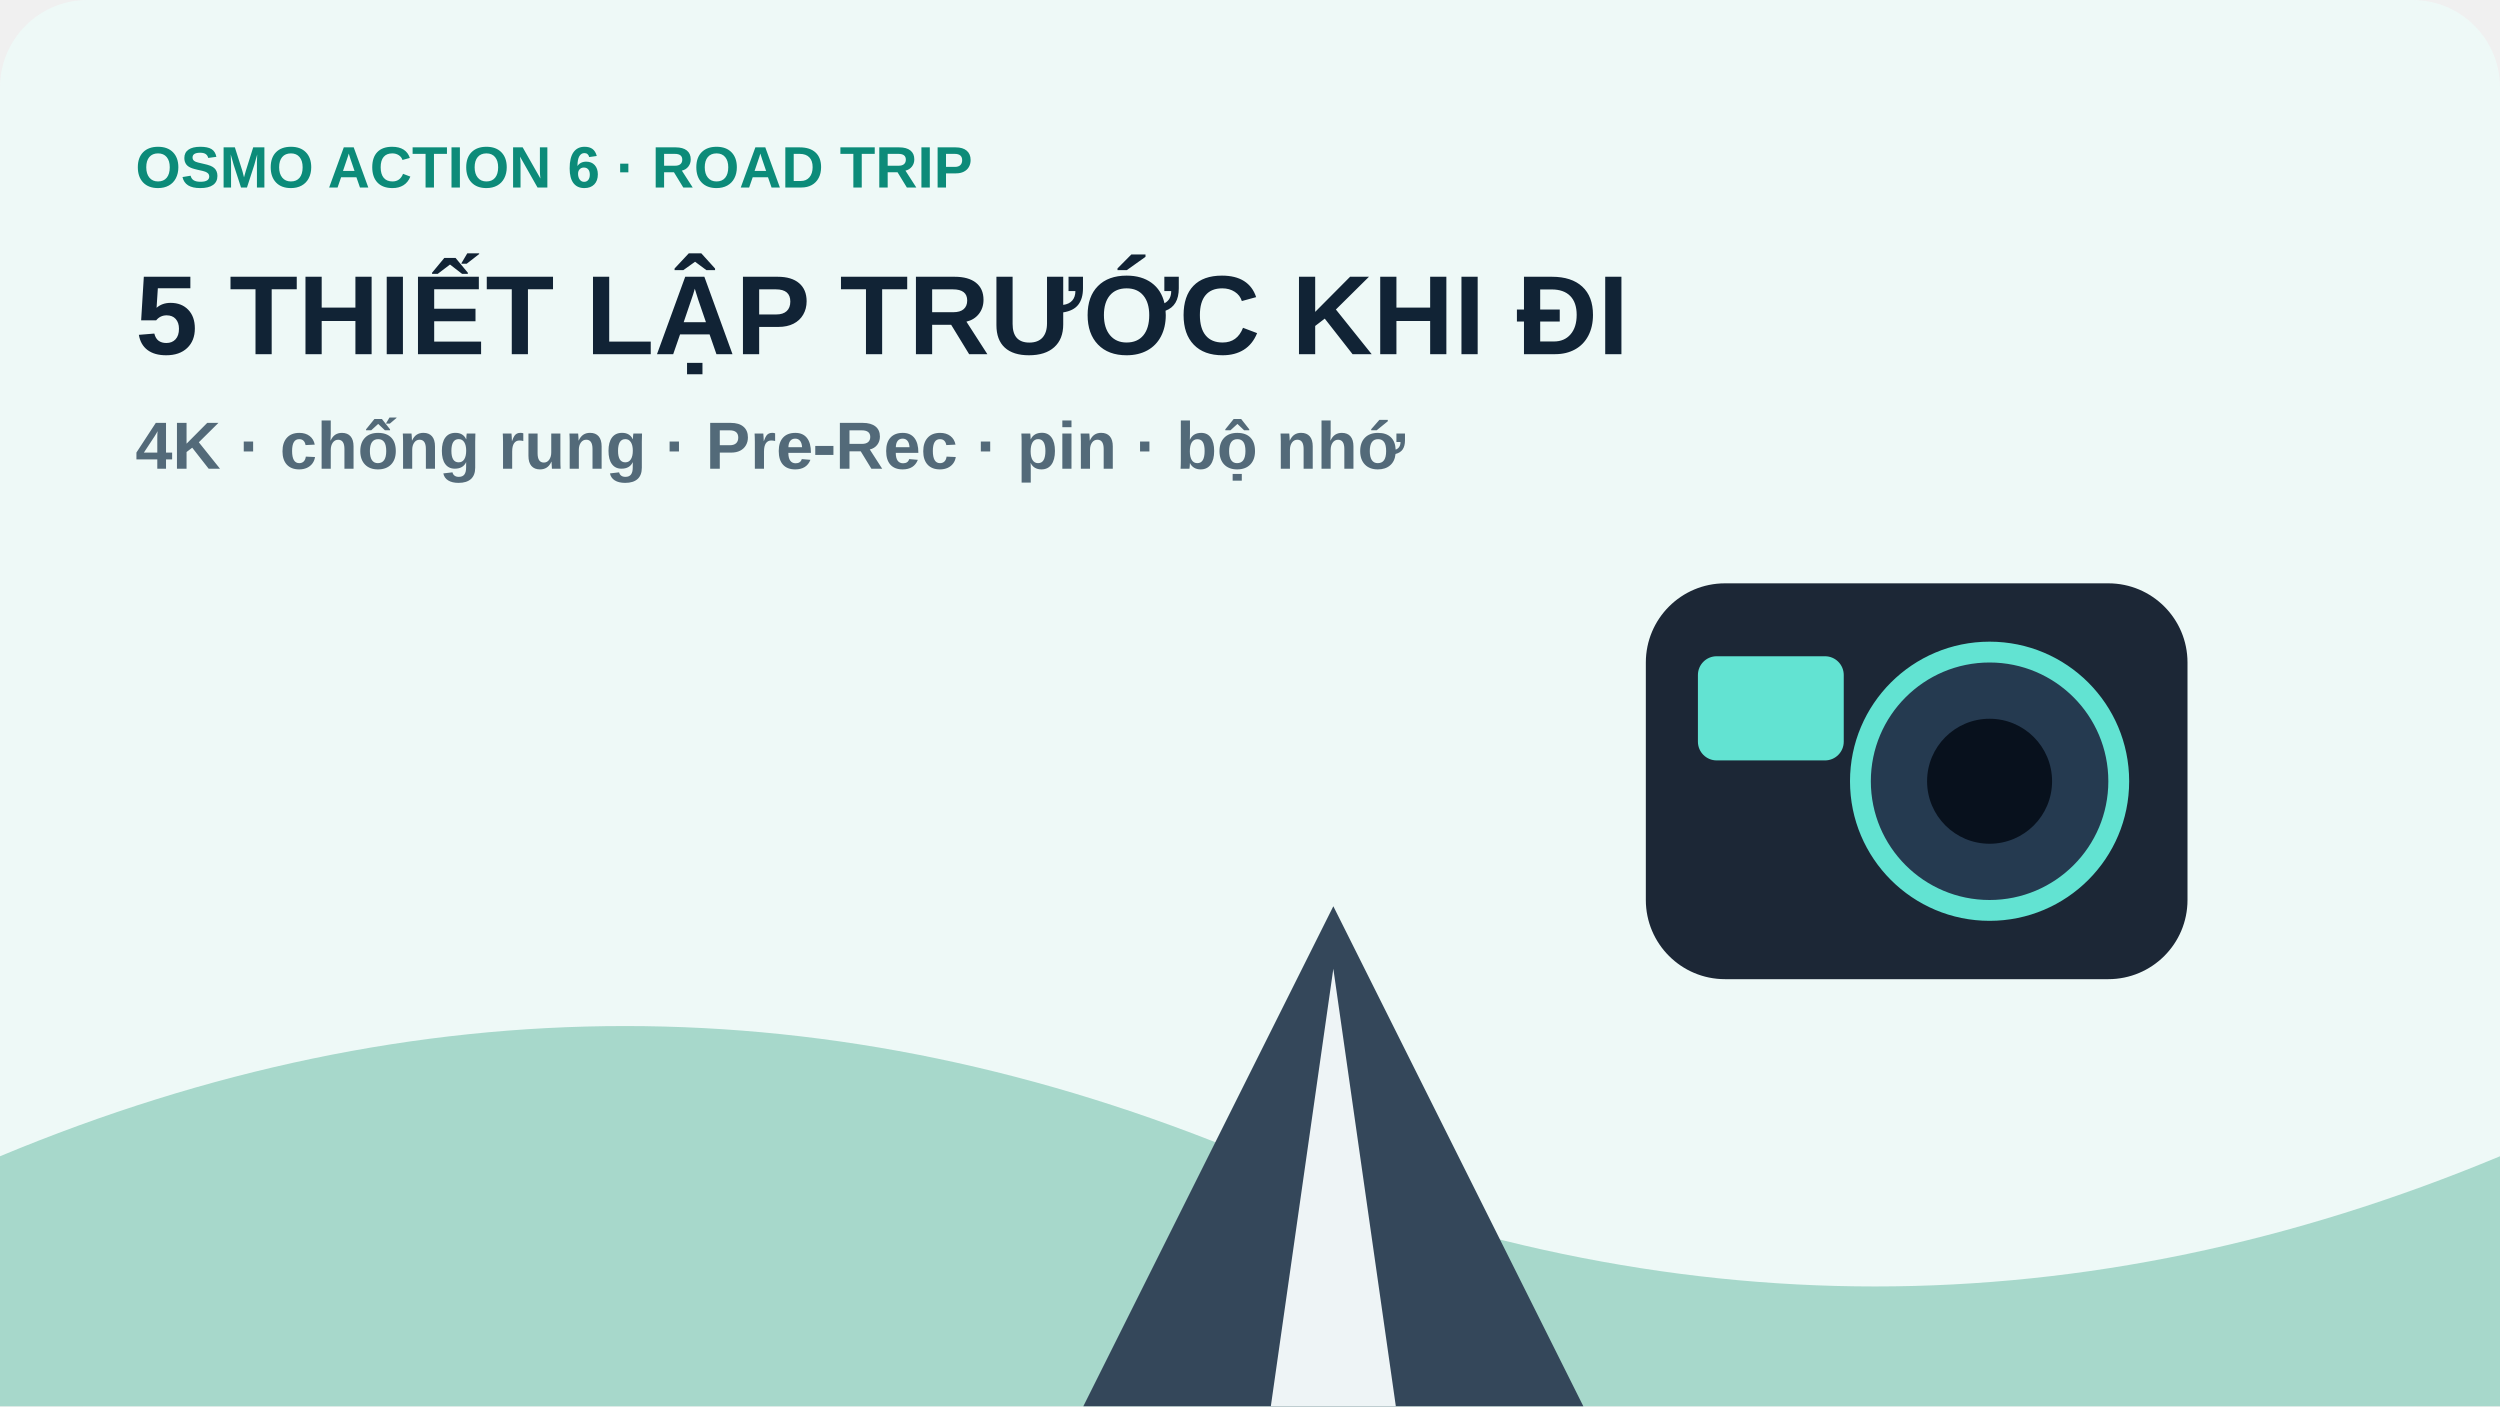
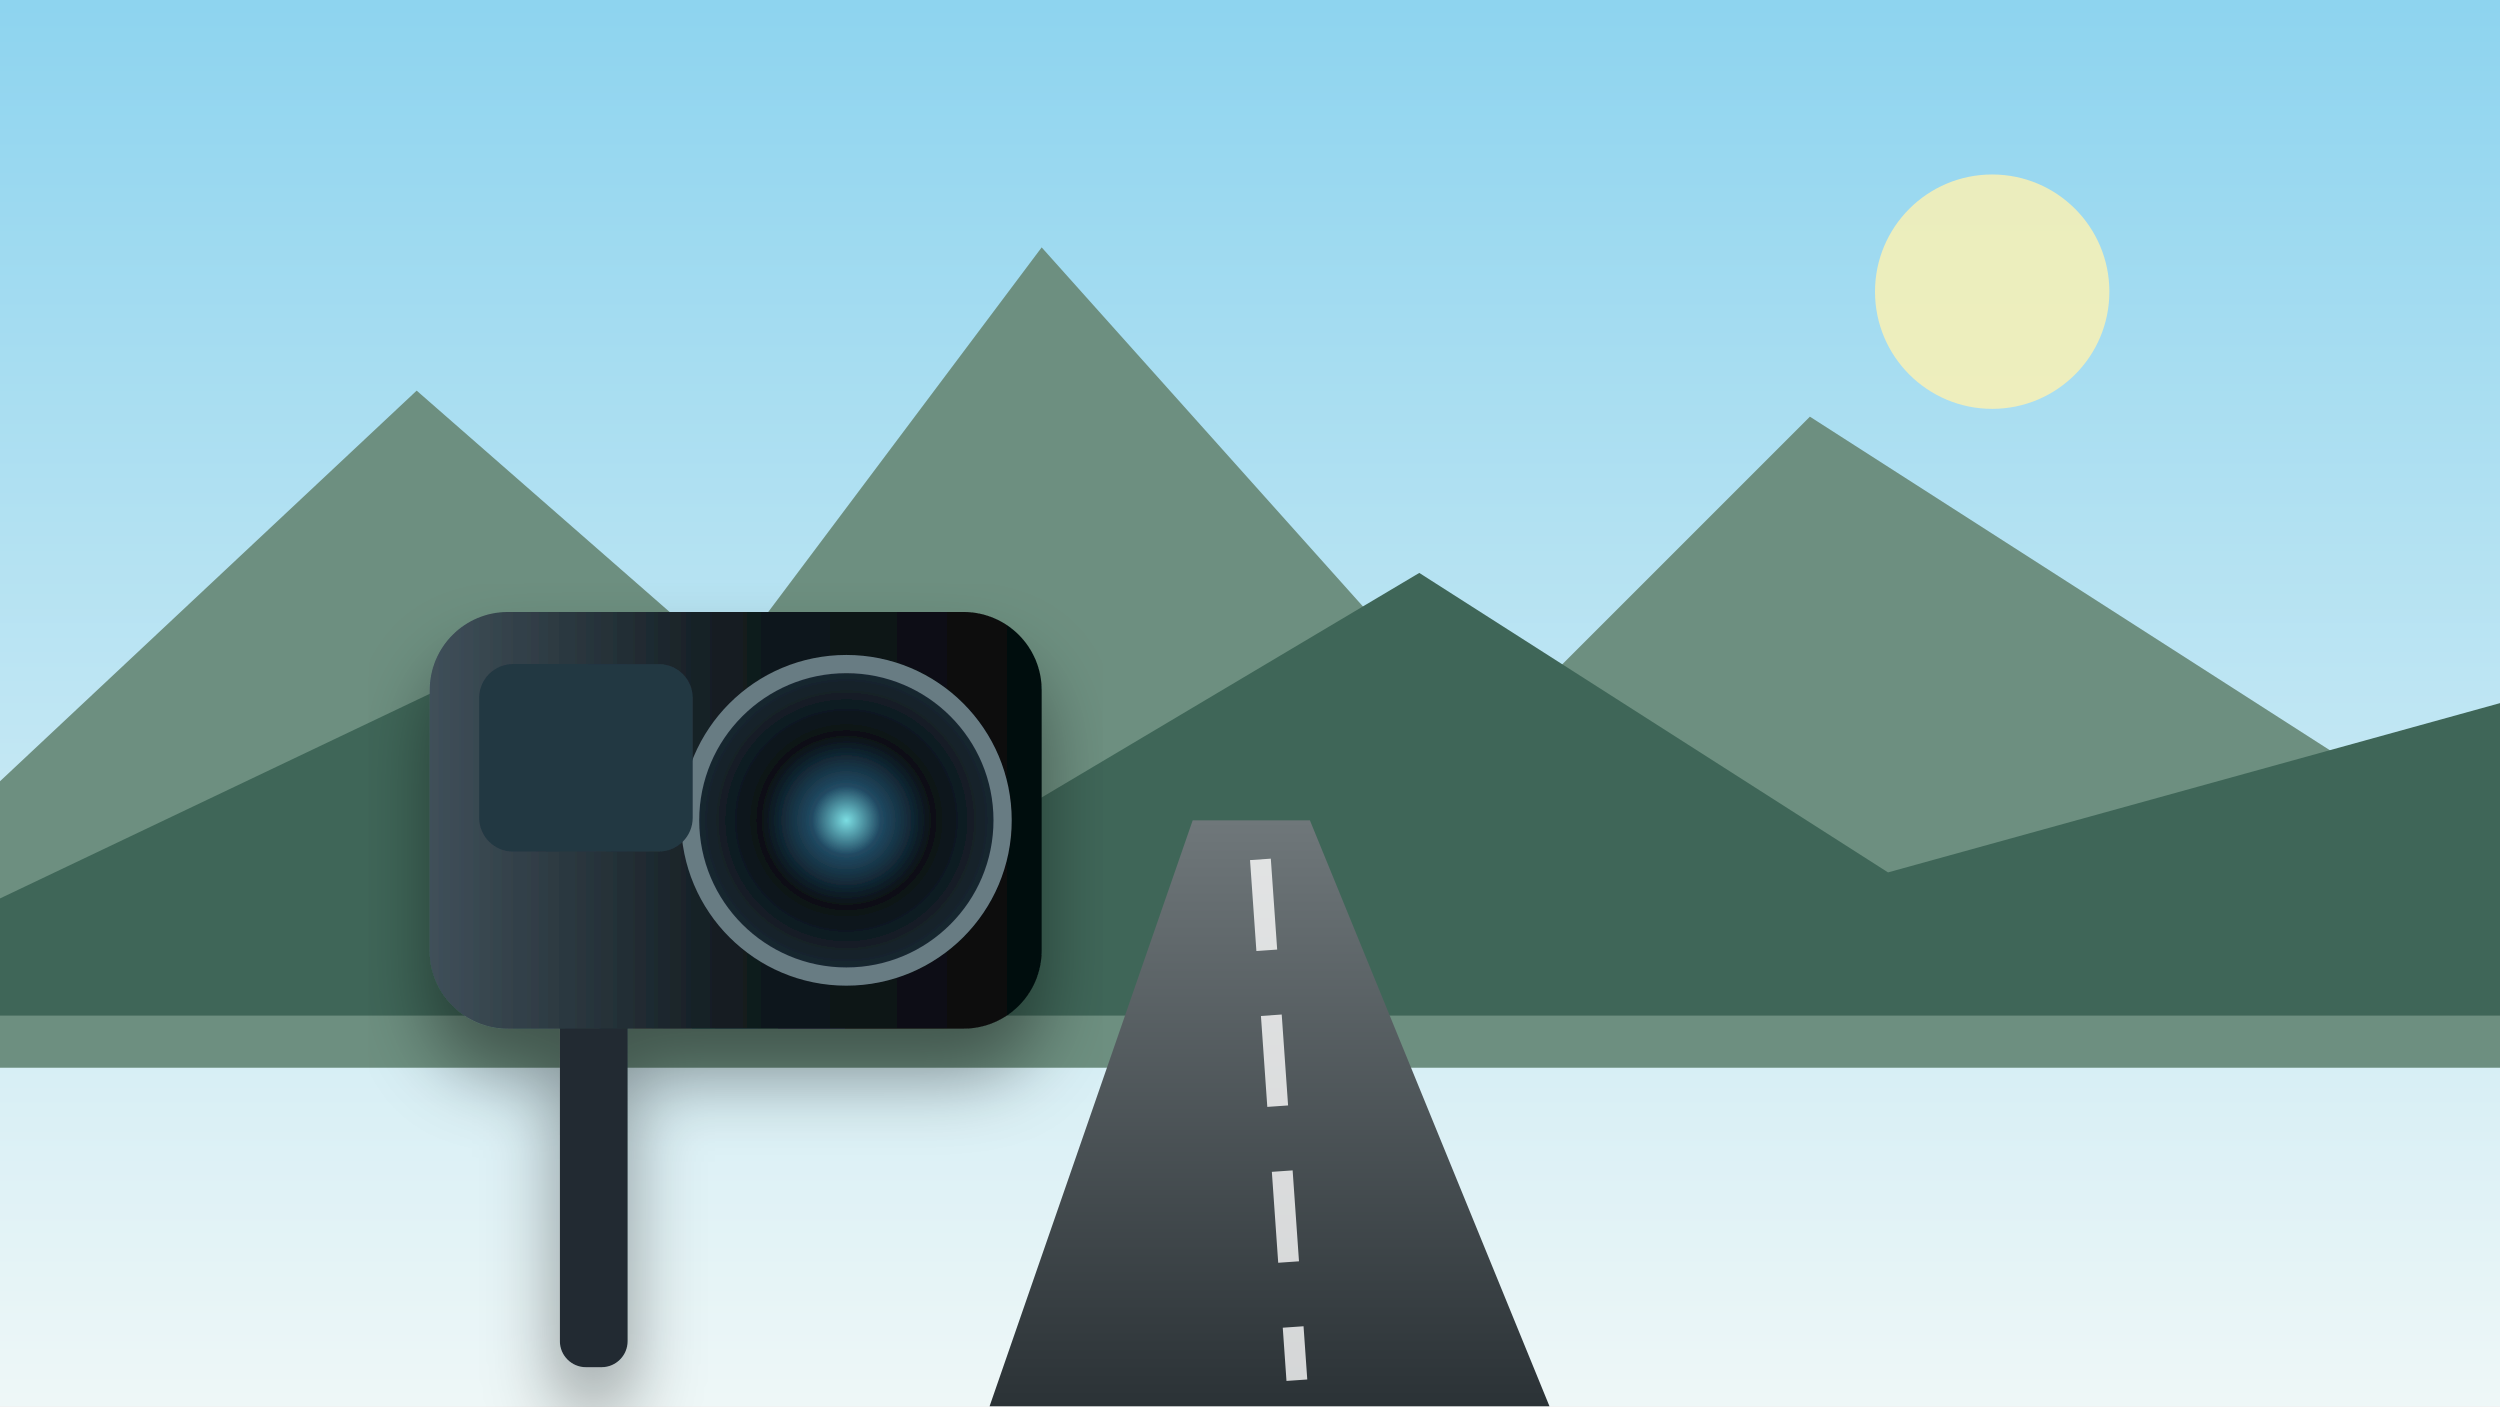
- <svg xmlns="http://www.w3.org/2000/svg" viewBox="0 0 1200 675">
-   <rect width="1200" height="675" rx="42" fill="#eef9f7" />
-   <text x="65" y="90" font-family="Arial" font-size="28" font-weight="700" fill="#0c8b79">OSMO ACTION 6 · ROAD TRIP</text>
-   <text x="65" y="170" font-family="Arial" font-size="54" font-weight="900" fill="#112335">5 THIẾT LẬP TRƯỚC KHI ĐI</text>
-   <text x="65" y="225" font-family="Arial" font-size="32" font-weight="700" fill="#536a79">4K · chống rung · Pre‑Rec · pin · bộ nhớ</text>
-   <path d="M0 555 Q300 430 600 555 T1200 555V675H0z" fill="#a7d8cb" />
-   <path d="M520 675l120-240 120 240" fill="#34475a" />
-   <path d="M610 675l30-210 30 210" fill="#eef4f6" />
-   <g transform="translate(790 280)">
-     <rect width="260" height="190" rx="38" fill="#1c2736" />
-     <circle cx="165" cy="95" r="62" fill="#253a50" stroke="#62e3d2" stroke-width="10" />
-     <circle cx="165" cy="95" r="30" fill="#08111d" />
-     <rect x="25" y="35" width="70" height="50" rx="9" fill="#62e3d2" />
+ <svg xmlns="http://www.w3.org/2000/svg" viewBox="0 0 960 540">
+   <defs>
+     <linearGradient id="sky" x1="0" y1="0" x2="0" y2="1">
+       <stop stop-color="#8ed4ef" />
+       <stop offset="1" stop-color="#eef7f7" />
+     </linearGradient>
+     <linearGradient id="road" x1="0" y1="0" x2="0" y2="1">
+       <stop stop-color="#6f777a" />
+       <stop offset="1" stop-color="#2b3236" />
+     </linearGradient>
+     <linearGradient id="cam">
+       <stop stop-color="#40505a" />
+       <stop offset=".5" stop-color="#121b20" />
+       <stop offset="1" stop-color="#05090b" />
+     </linearGradient>
+     <radialGradient id="lens">
+       <stop stop-color="#7bdde2" />
+       <stop offset=".22" stop-color="#214a63" />
+       <stop offset=".55" stop-color="#071015" />
+       <stop offset="1" stop-color="#1c2a34" />
+     </radialGradient>
+     <filter id="sh">
+       <feDropShadow dx="0" dy="18" stdDeviation="14" flood-opacity=".4" />
+     </filter>
+   </defs>
+   <rect width="960" height="540" fill="url(#sky)" />
+   <path d="M0 300L160 150l120 105 120-160 170 190 125-125 265 170v80H0z" fill="#6d8f80" />
+   <path d="M0 345L210 245l150 85 185-110 180 115 235-65v120H0z" fill="#3f6658" />
+   <path d="M380 540L458 315h45l92 225z" fill="url(#road)" />
+   <path d="M484 330L498 530" stroke="#fff" stroke-width="8" stroke-dasharray="35 25" opacity=".8" />
+   <g filter="url(#sh)" transform="translate(95 190)">
+     <rect x="120" y="180" width="26" height="155" rx="10" fill="#222b30" />
+     <rect x="70" y="45" width="235" height="160" rx="30" fill="url(#cam)" />
+     <circle cx="230" cy="125" r="60" fill="url(#lens)" stroke="#687b83" stroke-width="7" />
+     <rect x="89" y="65" width="82" height="72" rx="13" fill="#233742" />
  </g>
+   <circle cx="765" cy="112" r="45" fill="#fff2b0" opacity=".8" />
</svg>
